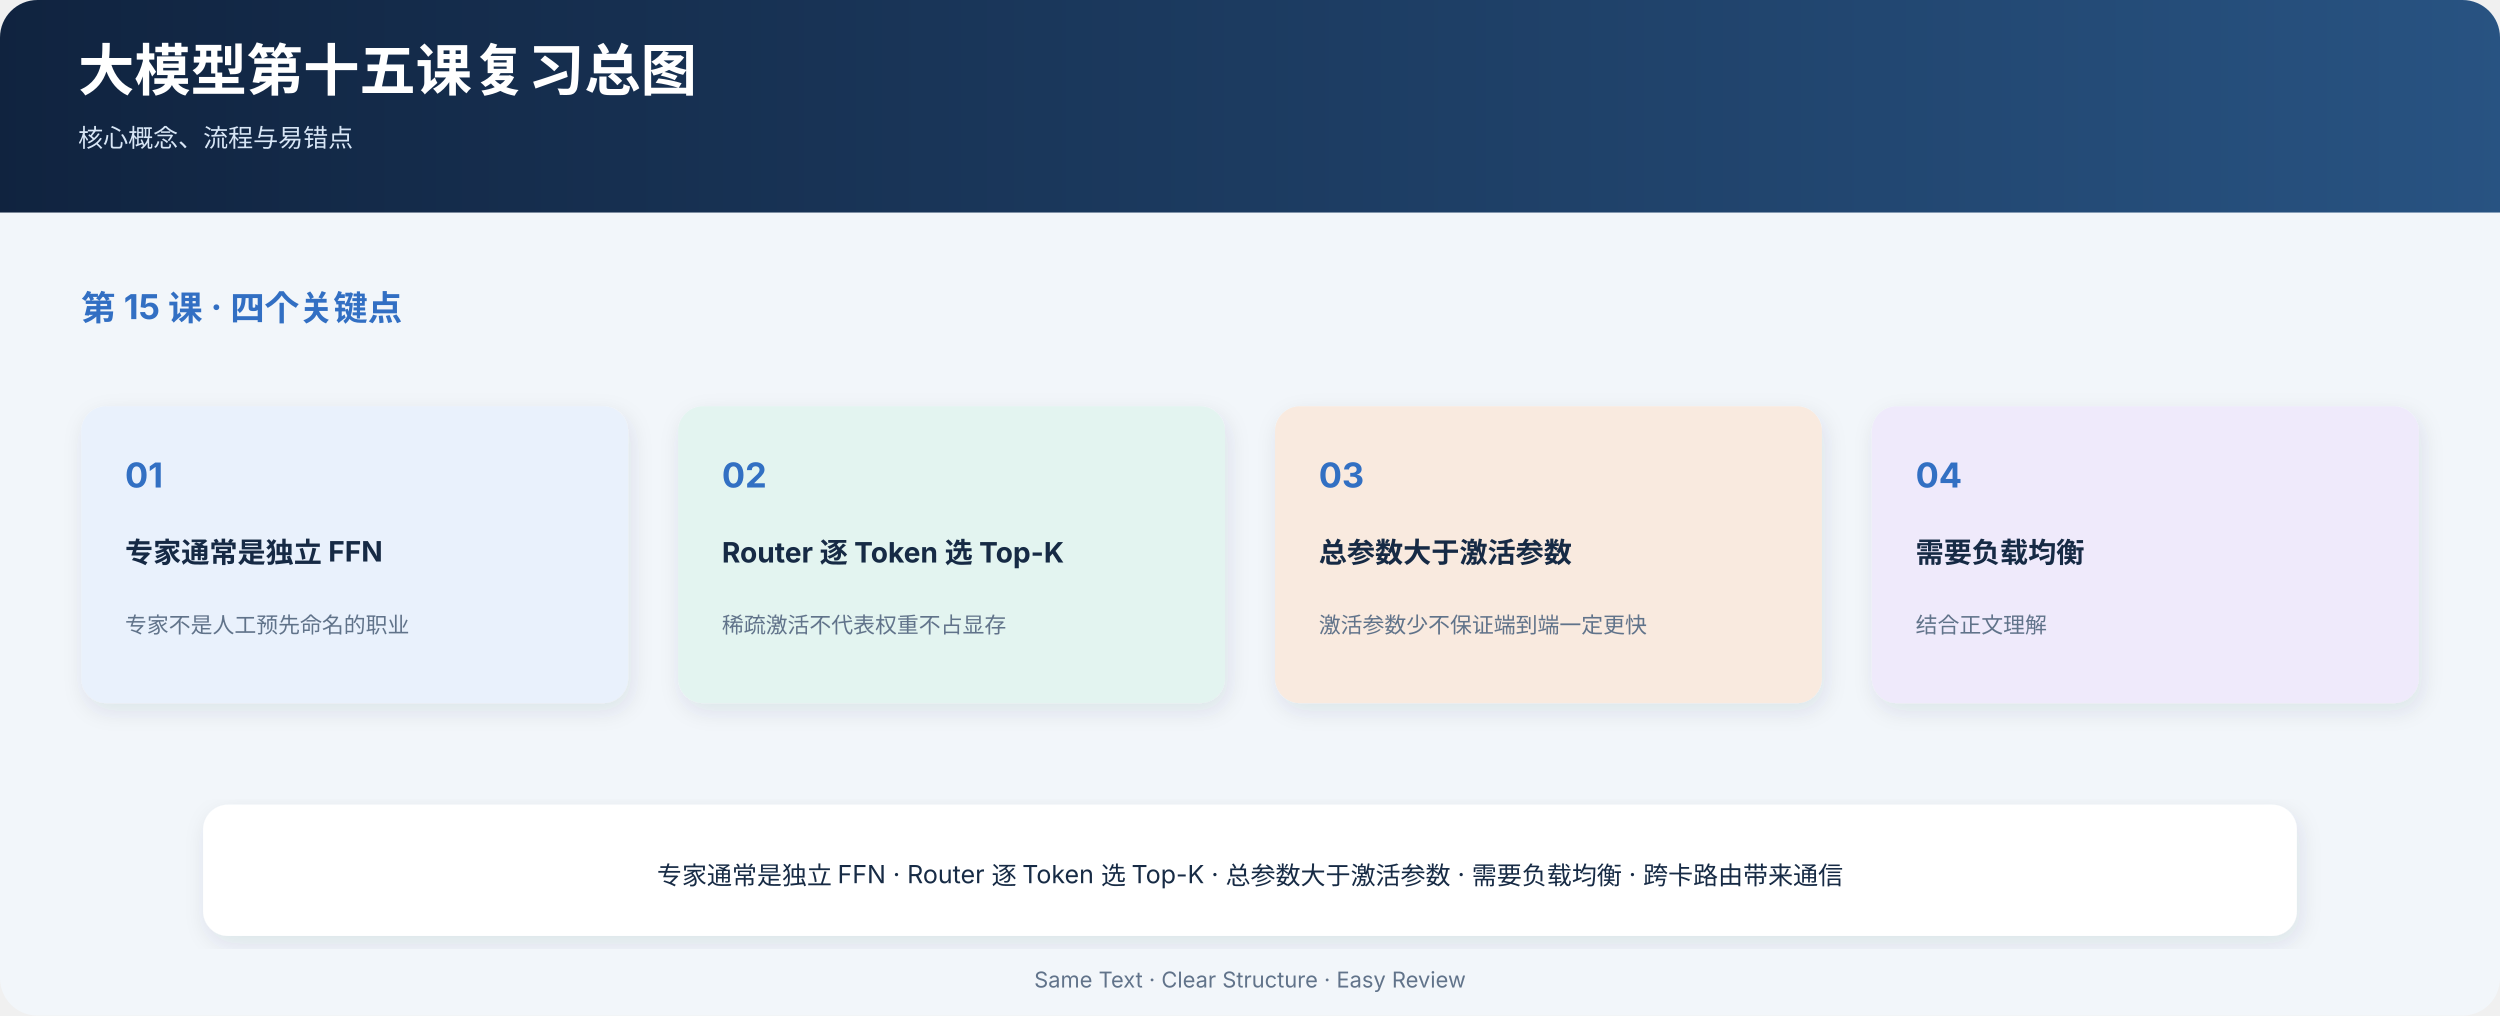
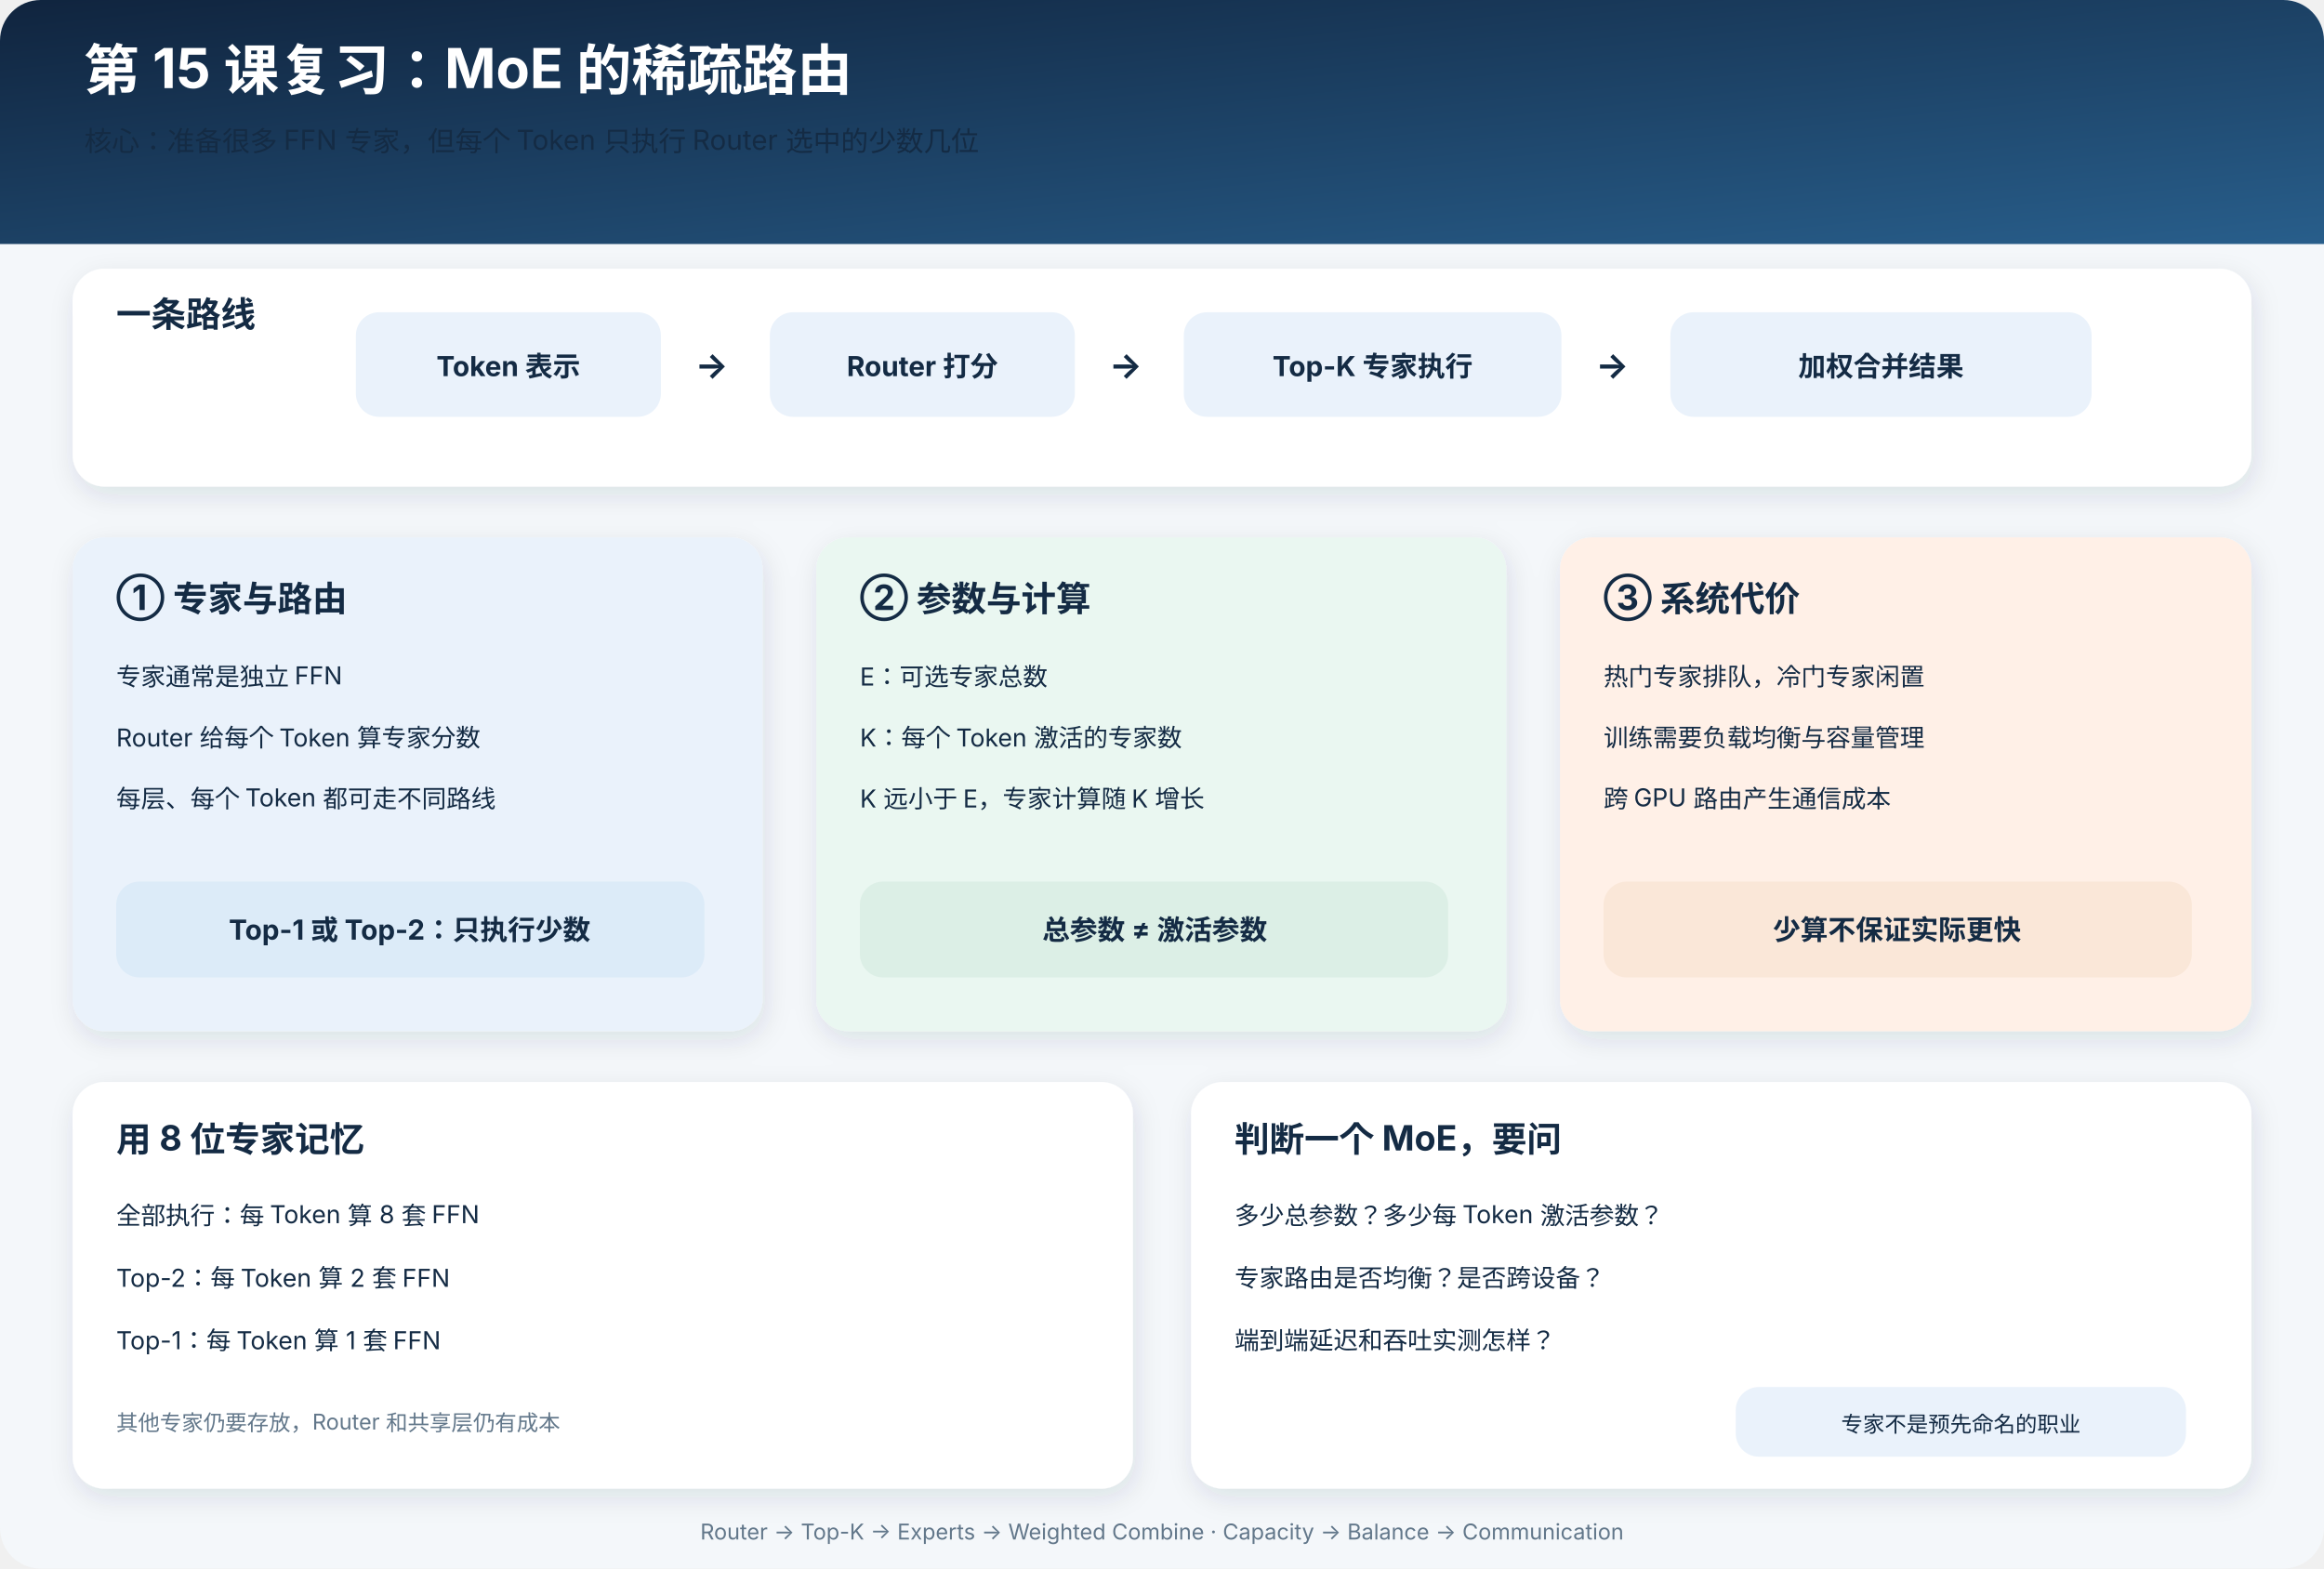
- <svg xmlns="http://www.w3.org/2000/svg" width="1600" height="650" viewBox="0 0 1600 650" role="img" aria-labelledby="t d">
+ <svg xmlns="http://www.w3.org/2000/svg" width="1600" height="1080" viewBox="0 0 1600 1080" role="img" aria-labelledby="title desc">
  <defs>
-     <linearGradient id="h">
-       <stop stop-color="#10233f" />
-       <stop offset="1" stop-color="#285382" />
+     <linearGradient id="head" x2="1" y2="1">
+       <stop stop-color="#10243e" />
+       <stop offset="1" stop-color="#285e8b" />
    </linearGradient>
-     <filter id="s">
-       <feDropShadow dy="5" stdDeviation="7" flood-color="#233753" flood-opacity=".1" />
+     <filter id="shadow">
+       <feDropShadow dy="6" stdDeviation="9" flood-color="#17324a" flood-opacity=".11" />
    </filter>
-     <style>text{font-family:-apple-system,BlinkMacSystemFont,"Segoe UI","PingFang SC","Microsoft YaHei",sans-serif;fill:#172b45}.w{fill:#fff}.l{fill:#d8e6f6}.m{fill:#61738a}.h1{font-size:36px;font-weight:700}.h2{font-size:22px;font-weight:700;fill:#326fc3}.h3{font-size:18px;font-weight:700}.body{font-size:16px}.small{font-size:14px}</style>
+     <style>text{font-family:-apple-system,BlinkMacSystemFont,'Segoe UI','PingFang SC','Microsoft YaHei',sans-serif;fill:#142b44}.white{fill:#fff}.muted{fill:#62778a}.title{font-size:38px;font-weight:750}.sub{font-size:19px}.h2{font-size:24px;font-weight:700}.h3{font-size:19px;font-weight:700}.body{font-size:17px}.small{font-size:15px}</style>
  </defs>
-   <rect width="1600" height="650" rx="24" fill="#f2f6fa" />
-   <path d="M24 0h1552a24 24 0 0 1 24 24v112H0V24A24 24 0 0 1 24 0z" fill="url(#h)" />
-   <text x="50" y="58" class="h1 w">大模型第十五课复习总图</text>
-   <text x="50" y="94" class="body l">核心概念、流程与易错点</text>
-   <text x="52" y="205" class="h2">第 15 课 · 四个关键点</text>
-   <g filter="url(#s)">
-     <rect x="52" y="260" width="350" height="190" rx="16" fill="#e9f1fc" />
-     <text x="80" y="312" class="h2">01</text>
-     <text x="80" y="360" class="h3">专家通常是独立 FFN</text>
-     <text x="80" y="405" class="small m">
-       <tspan x="80" dy="0">专家不是人工预先命名的职业</tspan>
-     </text>
-     <rect x="434" y="260" width="350" height="190" rx="16" fill="#e3f4f0" />
-     <text x="462" y="312" class="h2">02</text>
-     <text x="462" y="360" class="h3">Router 逐 Token 选 Top-K</text>
-     <text x="462" y="405" class="small m">
-       <tspan x="462" dy="0">稀疏激活不代表权重不占显存</tspan>
-     </text>
-     <rect x="816" y="260" width="350" height="190" rx="16" fill="#f9eadf" />
-     <text x="844" y="312" class="h2">03</text>
-     <text x="844" y="360" class="h3">总参数大于激活参数</text>
-     <text x="844" y="405" class="small m">
-       <tspan x="844" dy="0">激活参数少不保证端到端一定更快</tspan>
-     </text>
-     <rect x="1198" y="260" width="350" height="190" rx="16" fill="#efeafb" />
-     <text x="1226" y="312" class="h2">04</text>
-     <text x="1226" y="360" class="h3">需要负载均衡</text>
-     <text x="1226" y="405" class="small m">
-       <tspan x="1226" dy="0">结合正文理解</tspan>
-     </text>
+   <rect width="1600" height="1080" rx="28" fill="#f4f7fa" />
+   <path d="M28 0h1544a28 28 0 0 1 28 28v140H0V28A28 28 0 0 1 28 0z" fill="url(#head)" />
+   <text x="58" y="62" class="title white">第 15 课复习：MoE 的稀疏路由</text>
+   <text x="58" y="104" class="sub" fill="#d8e7f5">核心：准备很多 FFN 专家，但每个 Token 只执行 Router 选中的少数几位</text>
+   <g filter="url(#shadow)">
+     <rect x="50" y="185" width="1500" height="150" rx="22" fill="#fff" />
+     <rect x="50" y="370" width="475" height="340" rx="22" fill="#eaf2fb" />
+     <rect x="562" y="370" width="475" height="340" rx="22" fill="#eaf7f1" />
+     <rect x="1074" y="370" width="476" height="340" rx="22" fill="#fff0e7" />
+     <rect x="50" y="745" width="730" height="280" rx="22" fill="#fff" />
+     <rect x="820" y="745" width="730" height="280" rx="22" fill="#fff" />
  </g>
-   <rect x="130" y="515" width="1340" height="84" rx="16" fill="#fff" filter="url(#s)" />
-   <text x="800" y="566" class="body" text-anchor="middle">专家通常是独立 FFN · Router 逐 Token 选 Top-K · 总参数大于激活参数 · 需要负载均衡 · 跨卡路由带来通信</text>
-   <text x="800" y="632" class="small m" text-anchor="middle">Same Text · Clear Structure · Easy Review</text>
+   <text x="80" y="225" class="h2">一条路线</text>
+   <rect x="245" y="215" width="210" height="72" rx="16" fill="#eaf2fb" />
+   <text x="350" y="259" class="h3" text-anchor="middle">Token 表示</text>
+   <text x="490" y="260" class="h2" text-anchor="middle">→</text>
+   <rect x="530" y="215" width="210" height="72" rx="16" fill="#eaf2fb" />
+   <text x="635" y="259" class="h3" text-anchor="middle">Router 打分</text>
+   <text x="775" y="260" class="h2" text-anchor="middle">→</text>
+   <rect x="815" y="215" width="260" height="72" rx="16" fill="#eaf2fb" />
+   <text x="945" y="259" class="h3" text-anchor="middle">Top-K 专家执行</text>
+   <text x="1110" y="260" class="h2" text-anchor="middle">→</text>
+   <rect x="1150" y="215" width="290" height="72" rx="16" fill="#eaf2fb" />
+   <text x="1295" y="259" class="h3" text-anchor="middle">加权合并结果</text>
+   <text x="80" y="420" class="h2">① 专家与路由</text>
+   <text x="80" y="472" class="body">专家通常是独立 FFN</text>
+   <text x="80" y="514" class="body">Router 给每个 Token 算专家分数</text>
+   <text x="80" y="556" class="body">每层、每个 Token 都可走不同路线</text>
+   <rect x="80" y="607" width="405" height="66" rx="16" fill="#dcebf8" />
+   <text x="282" y="647" class="h3" text-anchor="middle">Top-1 或 Top-2：只执行少数</text>
+   <text x="592" y="420" class="h2">② 参数与计算</text>
+   <text x="592" y="472" class="body">E：可选专家总数</text>
+   <text x="592" y="514" class="body">K：每个 Token 激活的专家数</text>
+   <text x="592" y="556" class="body">K 远小于 E，专家计算随 K 增长</text>
+   <rect x="592" y="607" width="405" height="66" rx="16" fill="#dcefe6" />
+   <text x="795" y="647" class="h3" text-anchor="middle">总参数 ≠ 激活参数</text>
+   <text x="1104" y="420" class="h2">③ 系统代价</text>
+   <text x="1104" y="472" class="body">热门专家排队，冷门专家闲置</text>
+   <text x="1104" y="514" class="body">训练需要负载均衡与容量管理</text>
+   <text x="1104" y="556" class="body">跨 GPU 路由产生通信成本</text>
+   <rect x="1104" y="607" width="405" height="66" rx="16" fill="#fae7d8" />
+   <text x="1306" y="647" class="h3" text-anchor="middle">少算不保证实际更快</text>
+   <text x="80" y="793" class="h2">用 8 位专家记忆</text>
+   <text x="80" y="843" class="body">全部执行：每 Token 算 8 套 FFN</text>
+   <text x="80" y="886" class="body">Top-2：每 Token 算 2 套 FFN</text>
+   <text x="80" y="929" class="body">Top-1：每 Token 算 1 套 FFN</text>
+   <text x="80" y="985" class="small muted">其他专家仍要存放，Router 和共享层仍有成本</text>
+   <text x="850" y="793" class="h2">判断一个 MoE，要问</text>
+   <text x="850" y="843" class="body">多少总参数？多少每 Token 激活参数？</text>
+   <text x="850" y="886" class="body">专家路由是否均衡？是否跨设备？</text>
+   <text x="850" y="929" class="body">端到端延迟和吞吐实测怎样？</text>
+   <rect x="1195" y="955" width="310" height="48" rx="16" fill="#eaf2fb" />
+   <text x="1350" y="986" class="small" text-anchor="middle">专家不是预先命名的职业</text>
+   <text x="800" y="1060" class="small muted" text-anchor="middle">Router → Top-K → Experts → Weighted Combine · Capacity → Balance → Communication</text>
</svg>
